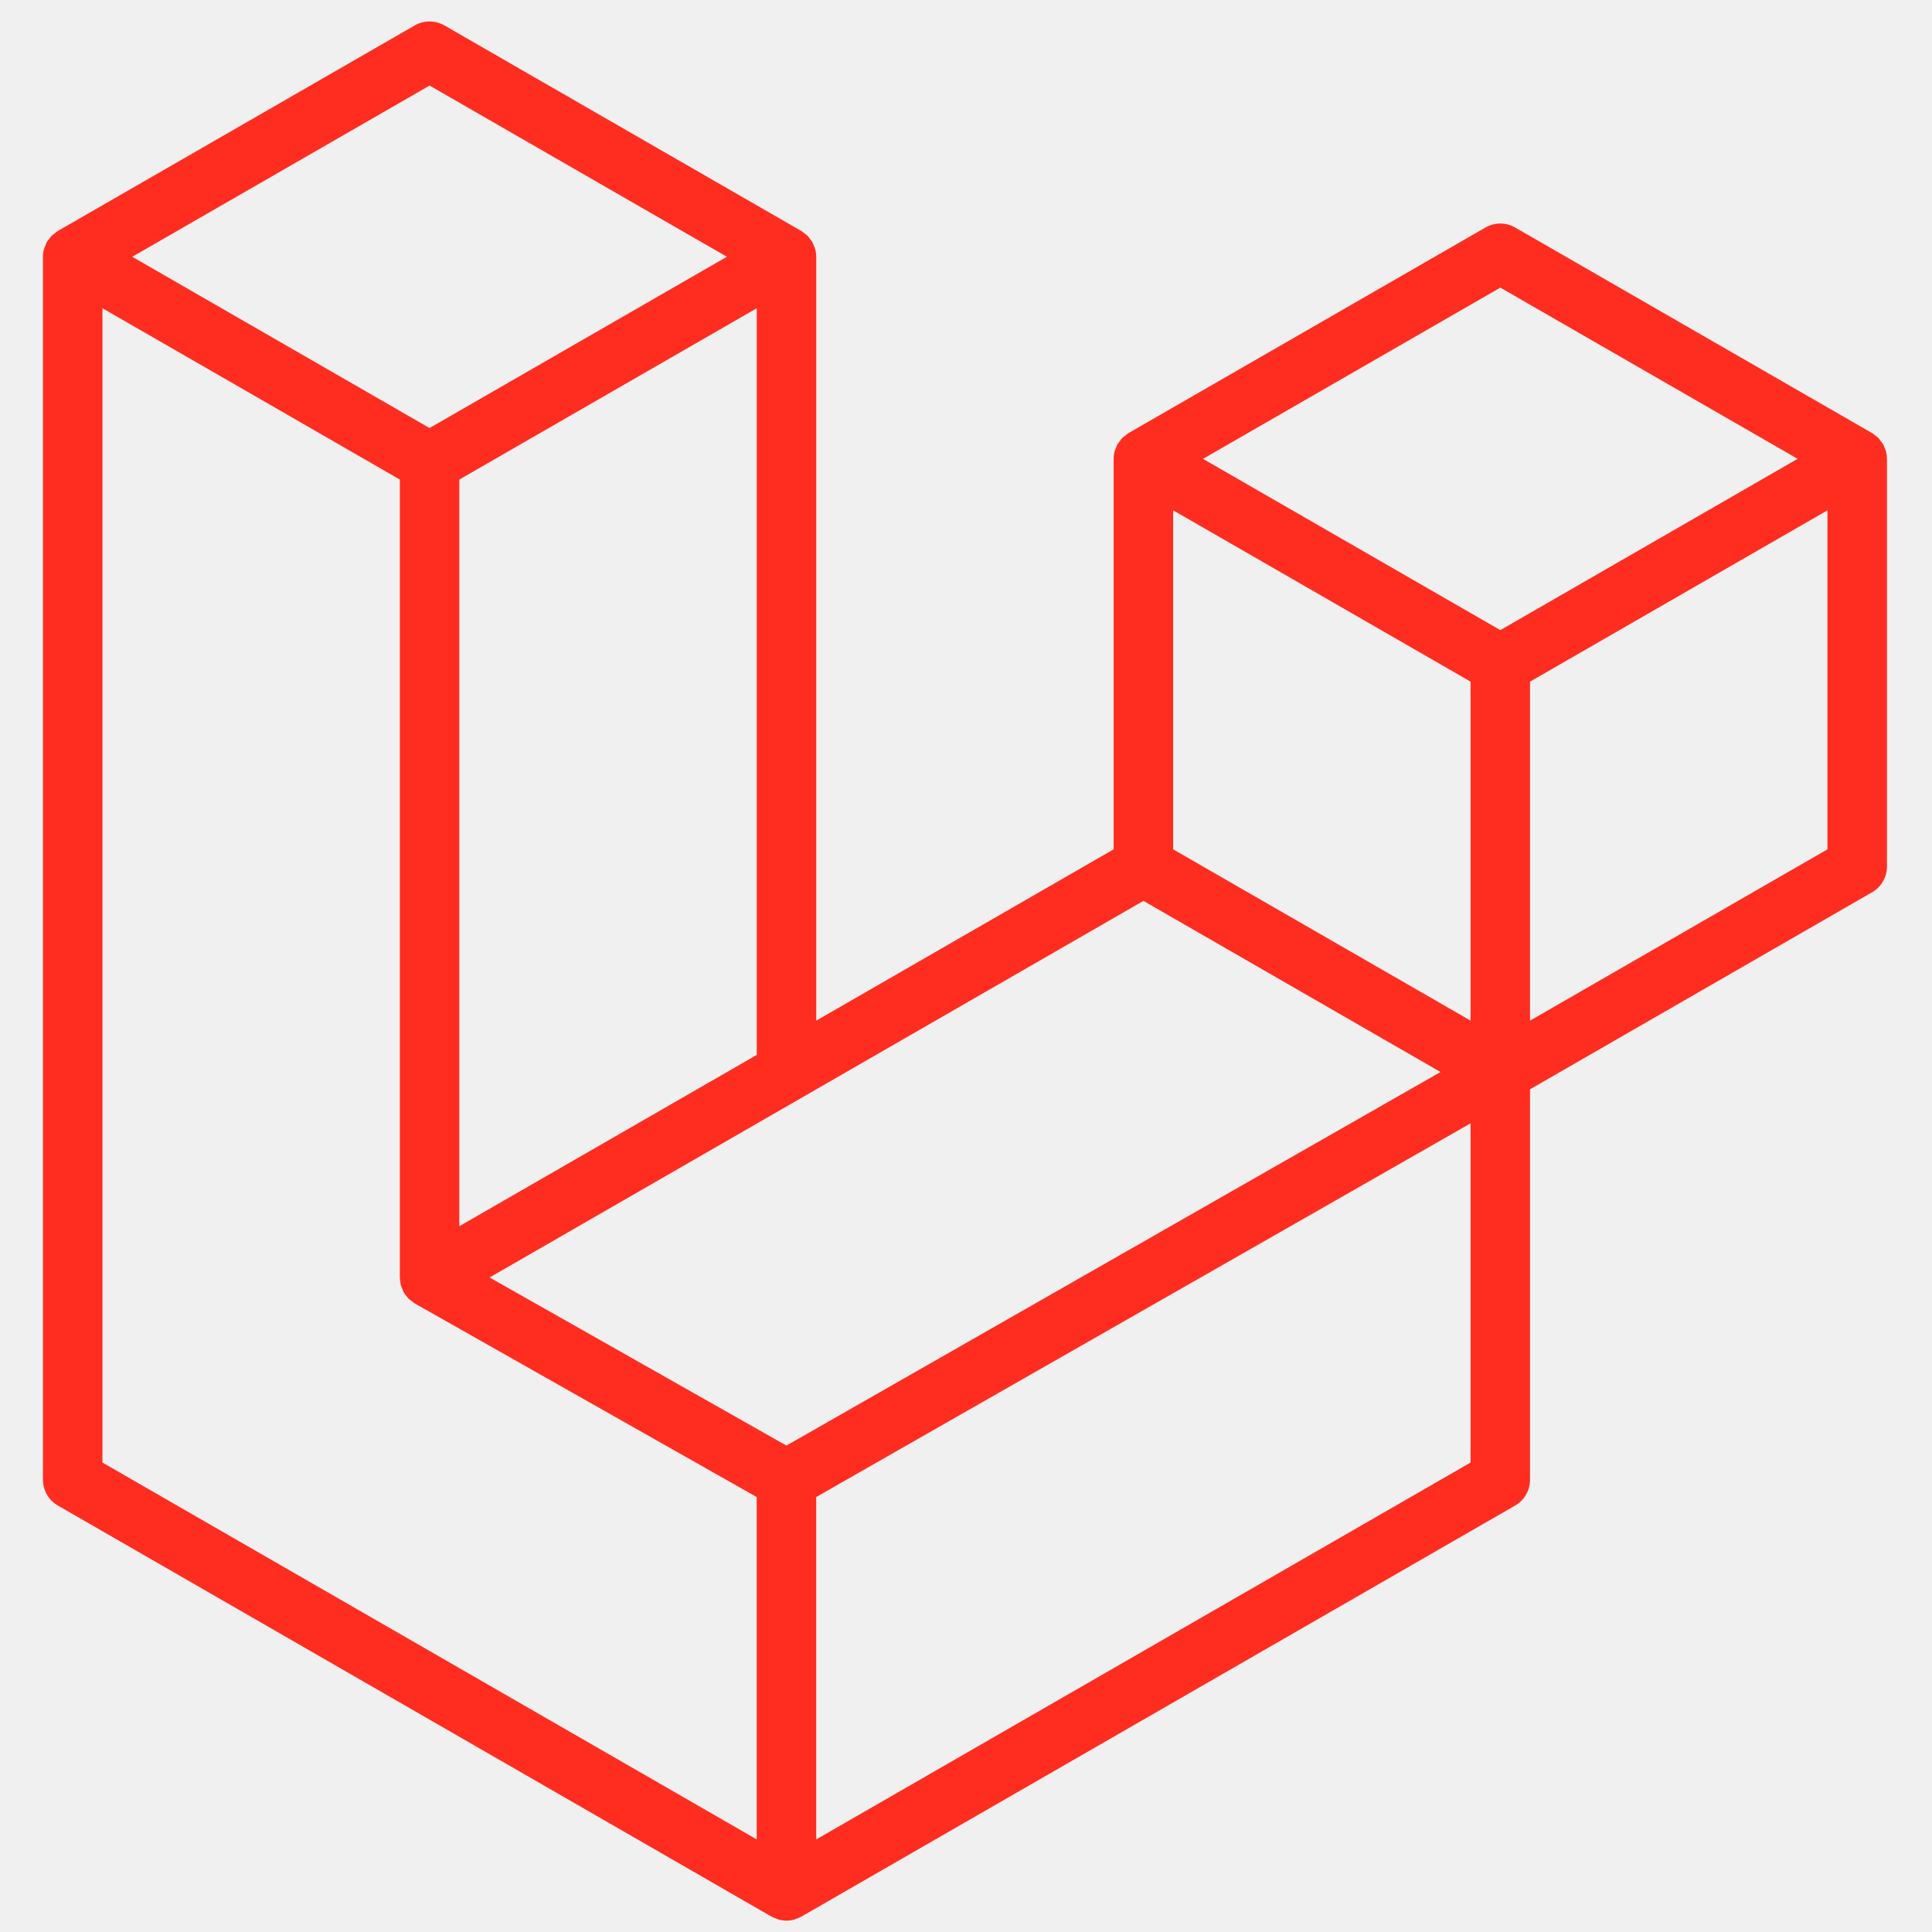
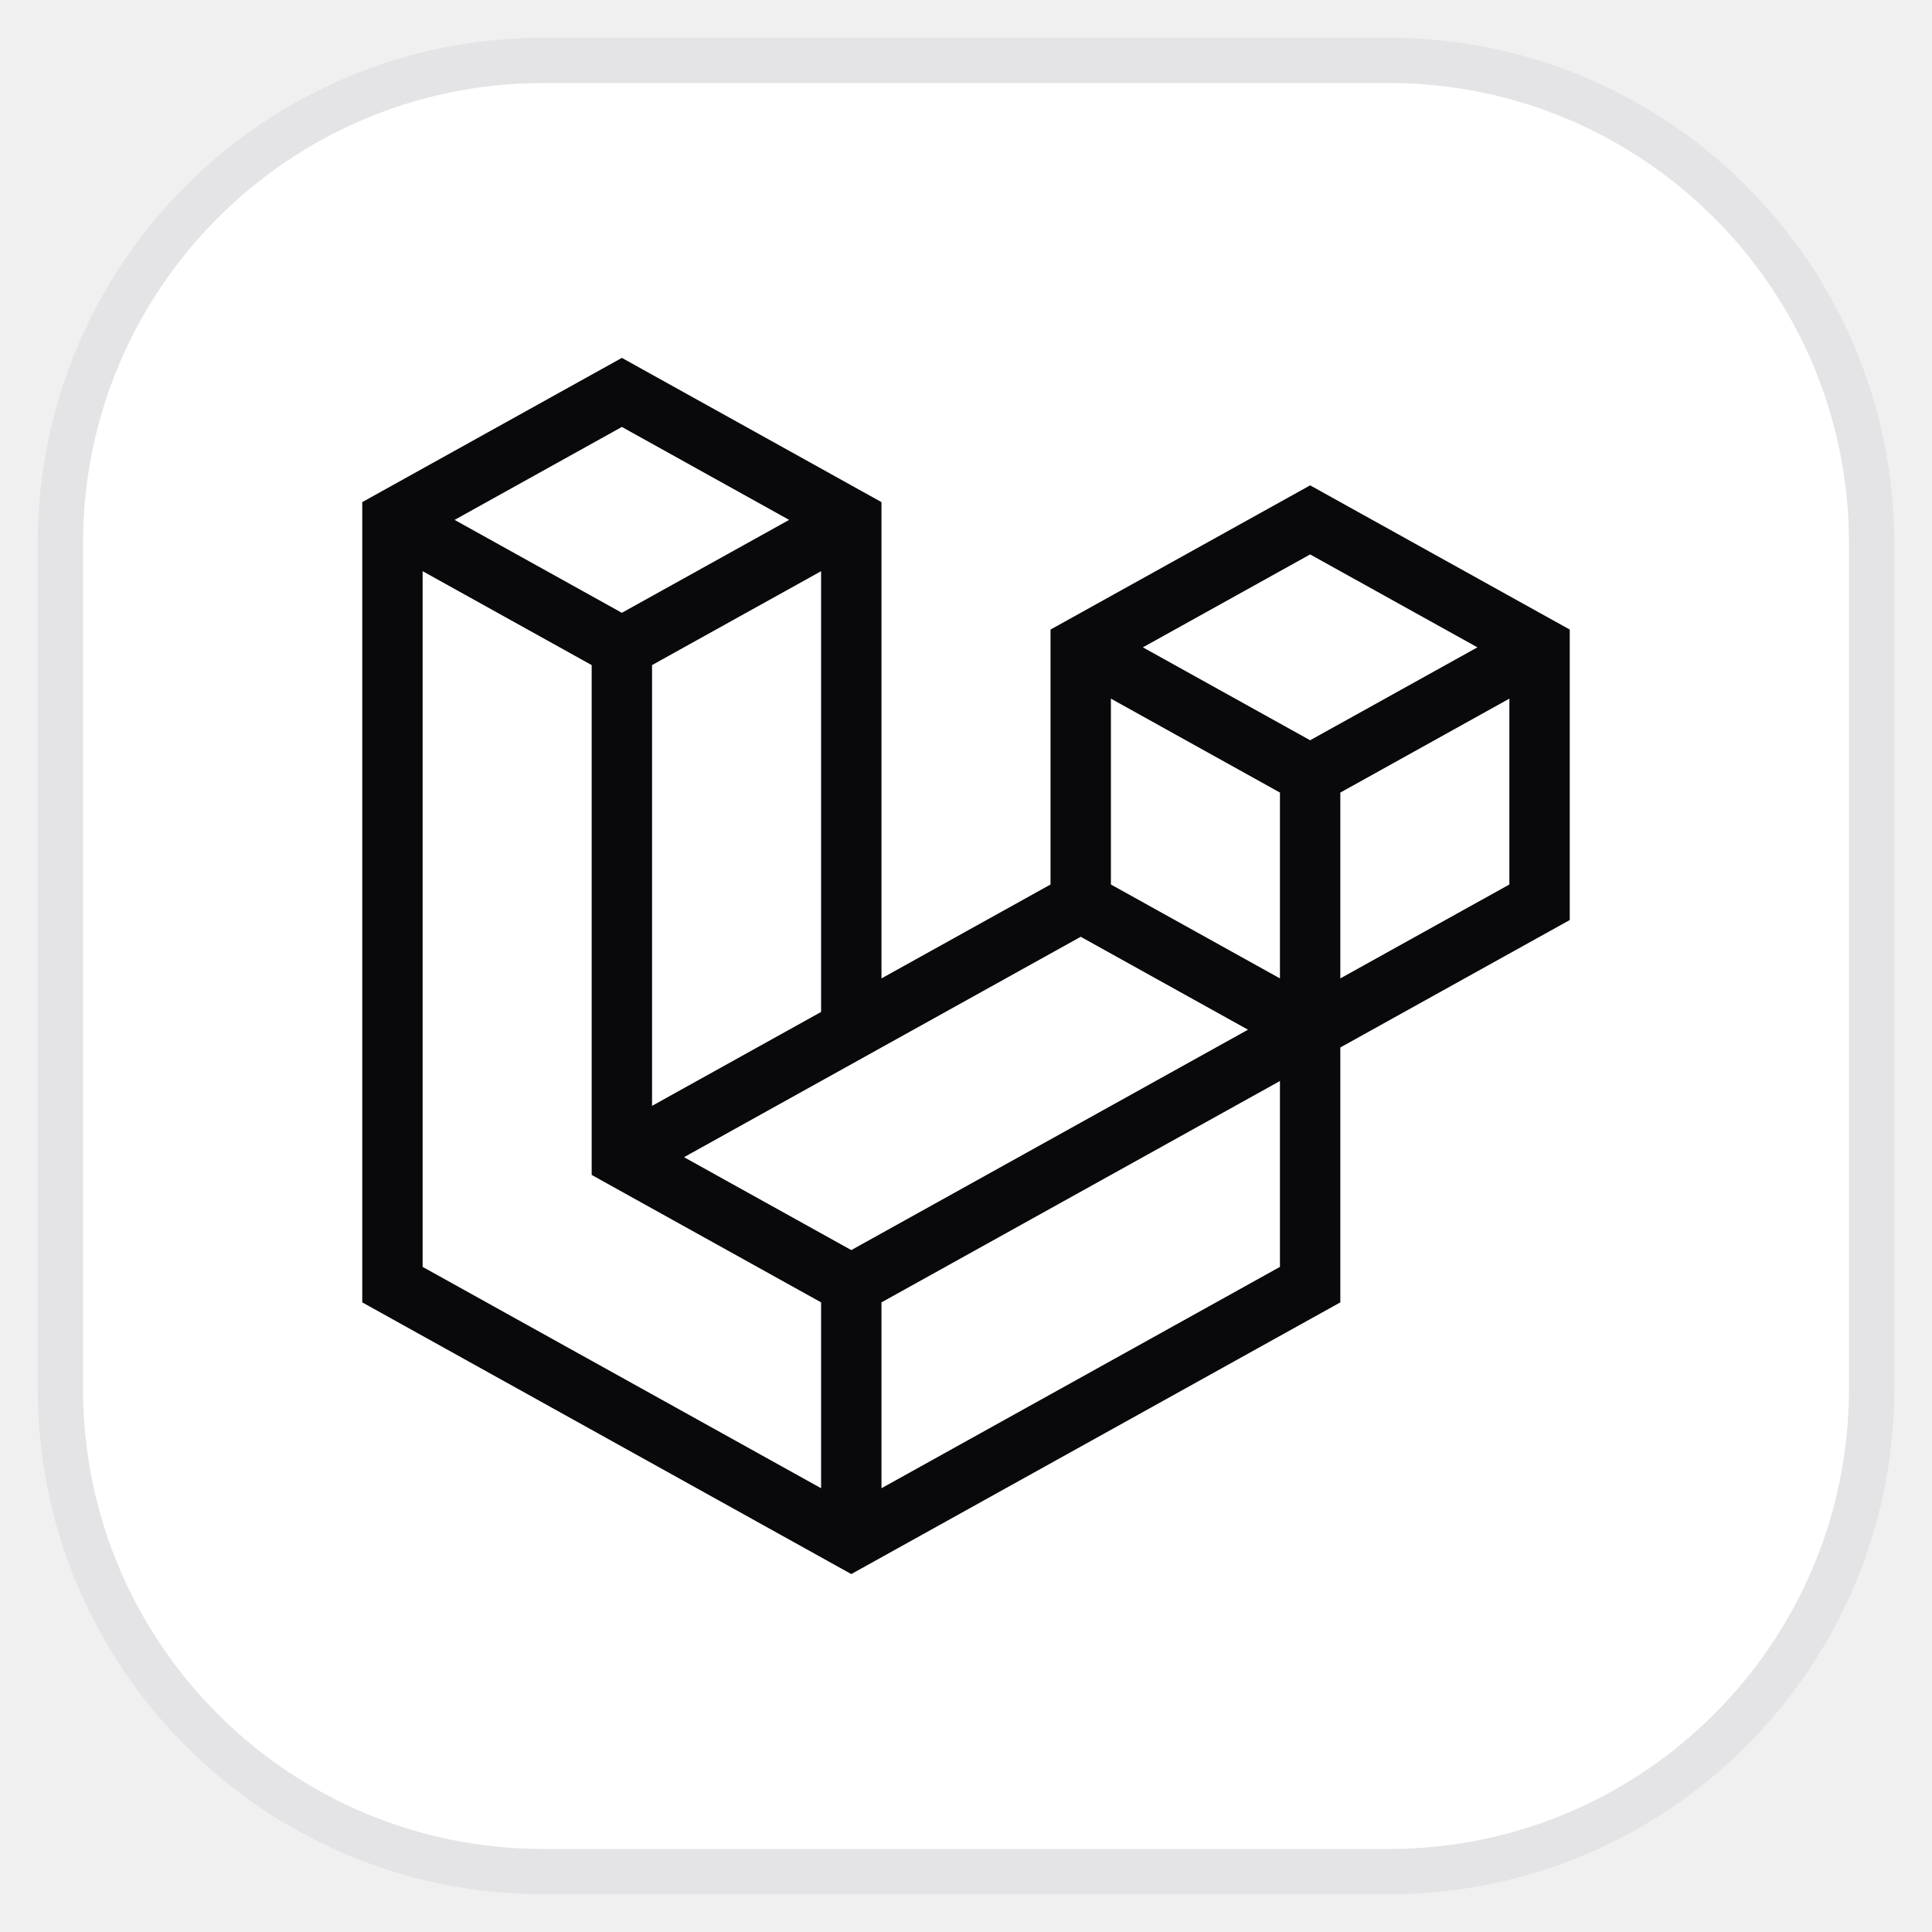
- <svg xmlns="http://www.w3.org/2000/svg" width="166" height="166" viewBox="0 0 166 166" fill="none">
-   <path fill-rule="evenodd" clip-rule="evenodd" d="M162.041 38.759C162.099 38.977 162.129 39.201 162.13 39.426V74.452C162.13 74.902 162.011 75.344 161.786 75.733C161.561 76.122 161.237 76.444 160.847 76.668L131.462 93.594V127.141C131.462 128.054 130.977 128.897 130.186 129.357L68.847 164.683C68.707 164.763 68.554 164.814 68.401 164.868C68.343 164.887 68.289 164.922 68.228 164.938C67.8 165.051 67.349 165.051 66.92 164.938C66.85 164.919 66.786 164.881 66.719 164.855C66.579 164.804 66.432 164.76 66.298 164.683L4.972 129.357C4.583 129.133 4.259 128.81 4.034 128.421C3.808 128.032 3.69 127.591 3.689 127.141L3.689 22.063C3.689 21.834 3.721 21.61 3.779 21.393C3.798 21.32 3.843 21.253 3.868 21.179C3.916 21.045 3.961 20.908 4.031 20.783C4.079 20.7 4.149 20.633 4.206 20.557C4.28 20.454 4.347 20.349 4.433 20.26C4.506 20.186 4.602 20.132 4.685 20.068C4.778 19.992 4.861 19.909 4.966 19.848L35.633 2.185C36.022 1.961 36.462 1.844 36.91 1.844C37.358 1.844 37.798 1.961 38.186 2.185L68.851 19.848H68.857C68.959 19.912 69.045 19.992 69.138 20.065C69.221 20.129 69.313 20.186 69.387 20.257C69.476 20.349 69.54 20.454 69.616 20.557C69.671 20.633 69.744 20.7 69.789 20.783C69.862 20.911 69.904 21.045 69.955 21.179C69.98 21.253 70.025 21.32 70.044 21.396C70.103 21.614 70.133 21.838 70.133 22.063V87.694L95.686 72.974V39.423C95.686 39.2 95.718 38.973 95.775 38.759C95.798 38.683 95.839 38.615 95.865 38.542C95.916 38.408 95.96 38.271 96.031 38.146C96.079 38.063 96.149 37.996 96.203 37.92C96.279 37.818 96.343 37.712 96.433 37.623C96.506 37.549 96.599 37.495 96.681 37.431C96.777 37.355 96.86 37.272 96.962 37.211L127.633 19.548C128.021 19.324 128.461 19.206 128.91 19.206C129.358 19.206 129.798 19.324 130.186 19.548L160.85 37.211C160.959 37.275 161.042 37.355 161.137 37.428C161.217 37.492 161.31 37.549 161.383 37.62C161.473 37.712 161.536 37.818 161.613 37.92C161.67 37.996 161.741 38.063 161.785 38.146C161.859 38.271 161.9 38.408 161.951 38.542C161.98 38.615 162.021 38.683 162.041 38.759ZM157.018 72.974V43.848L146.287 50.028L131.462 58.568V87.694L157.021 72.974H157.018ZM126.354 125.663V96.518L111.771 104.85L70.13 128.626V158.046L126.354 125.663ZM8.801 26.485V125.663L65.018 158.043V128.629L35.649 112L35.64 111.994L35.627 111.988C35.528 111.93 35.445 111.847 35.353 111.777C35.273 111.713 35.18 111.662 35.11 111.592L35.104 111.582C35.021 111.502 34.963 111.403 34.893 111.314C34.829 111.228 34.753 111.154 34.702 111.065L34.699 111.055C34.641 110.96 34.606 110.845 34.565 110.736C34.523 110.64 34.469 110.551 34.443 110.449C34.411 110.328 34.405 110.197 34.392 110.072C34.379 109.976 34.354 109.881 34.354 109.785V109.778V41.205L19.532 32.662L8.801 26.485ZM36.913 7.35L11.364 22.063L36.907 36.777L62.453 22.06L36.907 7.35H36.913ZM50.2 99.174L65.022 90.637V26.485L54.291 32.665L39.466 41.205V105.357L50.2 99.174ZM128.91 24.713L103.363 39.426L128.91 54.14L154.453 39.423L128.91 24.713ZM126.354 58.568L111.529 50.028L100.798 43.848V72.974L115.619 81.511L126.354 87.694V58.568ZM67.571 124.205L105.042 102.803L123.772 92.109L98.245 77.405L68.854 94.334L42.066 109.762L67.571 124.205Z" fill="#FF2D20" />
+ <svg xmlns="http://www.w3.org/2000/svg" viewBox="0 0 64 64" fill="none">
+   <rect x="2" y="2" width="60" height="60" rx="16" fill="#FFFFFF" stroke="#E4E4E7" stroke-width="1.5" />
+   <g transform="translate(12, 11)">
+     <path fill-rule="evenodd" clip-rule="evenodd" d="M17.2 5.633L8.6 0.855L0 5.633V32.143L16.2 41.143L32.4 32.143V23.699L40 19.477V9.855L31.4 5.078L22.8 9.855V18.3L17.2 21.411V5.633ZM38 18.3L32.4 21.411V15.255L38 12.143V18.3ZM36.941 10.444L31.4 13.522L25.859 10.444L31.4 7.366L36.941 10.444ZM24.8 18.3V12.143L30.4 15.255V21.411L24.8 18.3ZM23.8 20.032L29.341 23.11L16.2 30.411L10.659 27.333L23.8 20.032ZM7.6 27.921L15.2 32.143V38.3L2 30.967V7.921L7.6 11.032V27.921ZM8.6 9.3L3.059 6.222L8.6 3.143L14.141 6.222L8.6 9.3ZM30.4 24.81L17.2 32.143V38.3L30.4 30.967V24.81ZM9.6 11.032L15.2 7.921V22.522L9.6 25.633V11.032Z" fill="#09090B" />
+   </g>
</svg>
